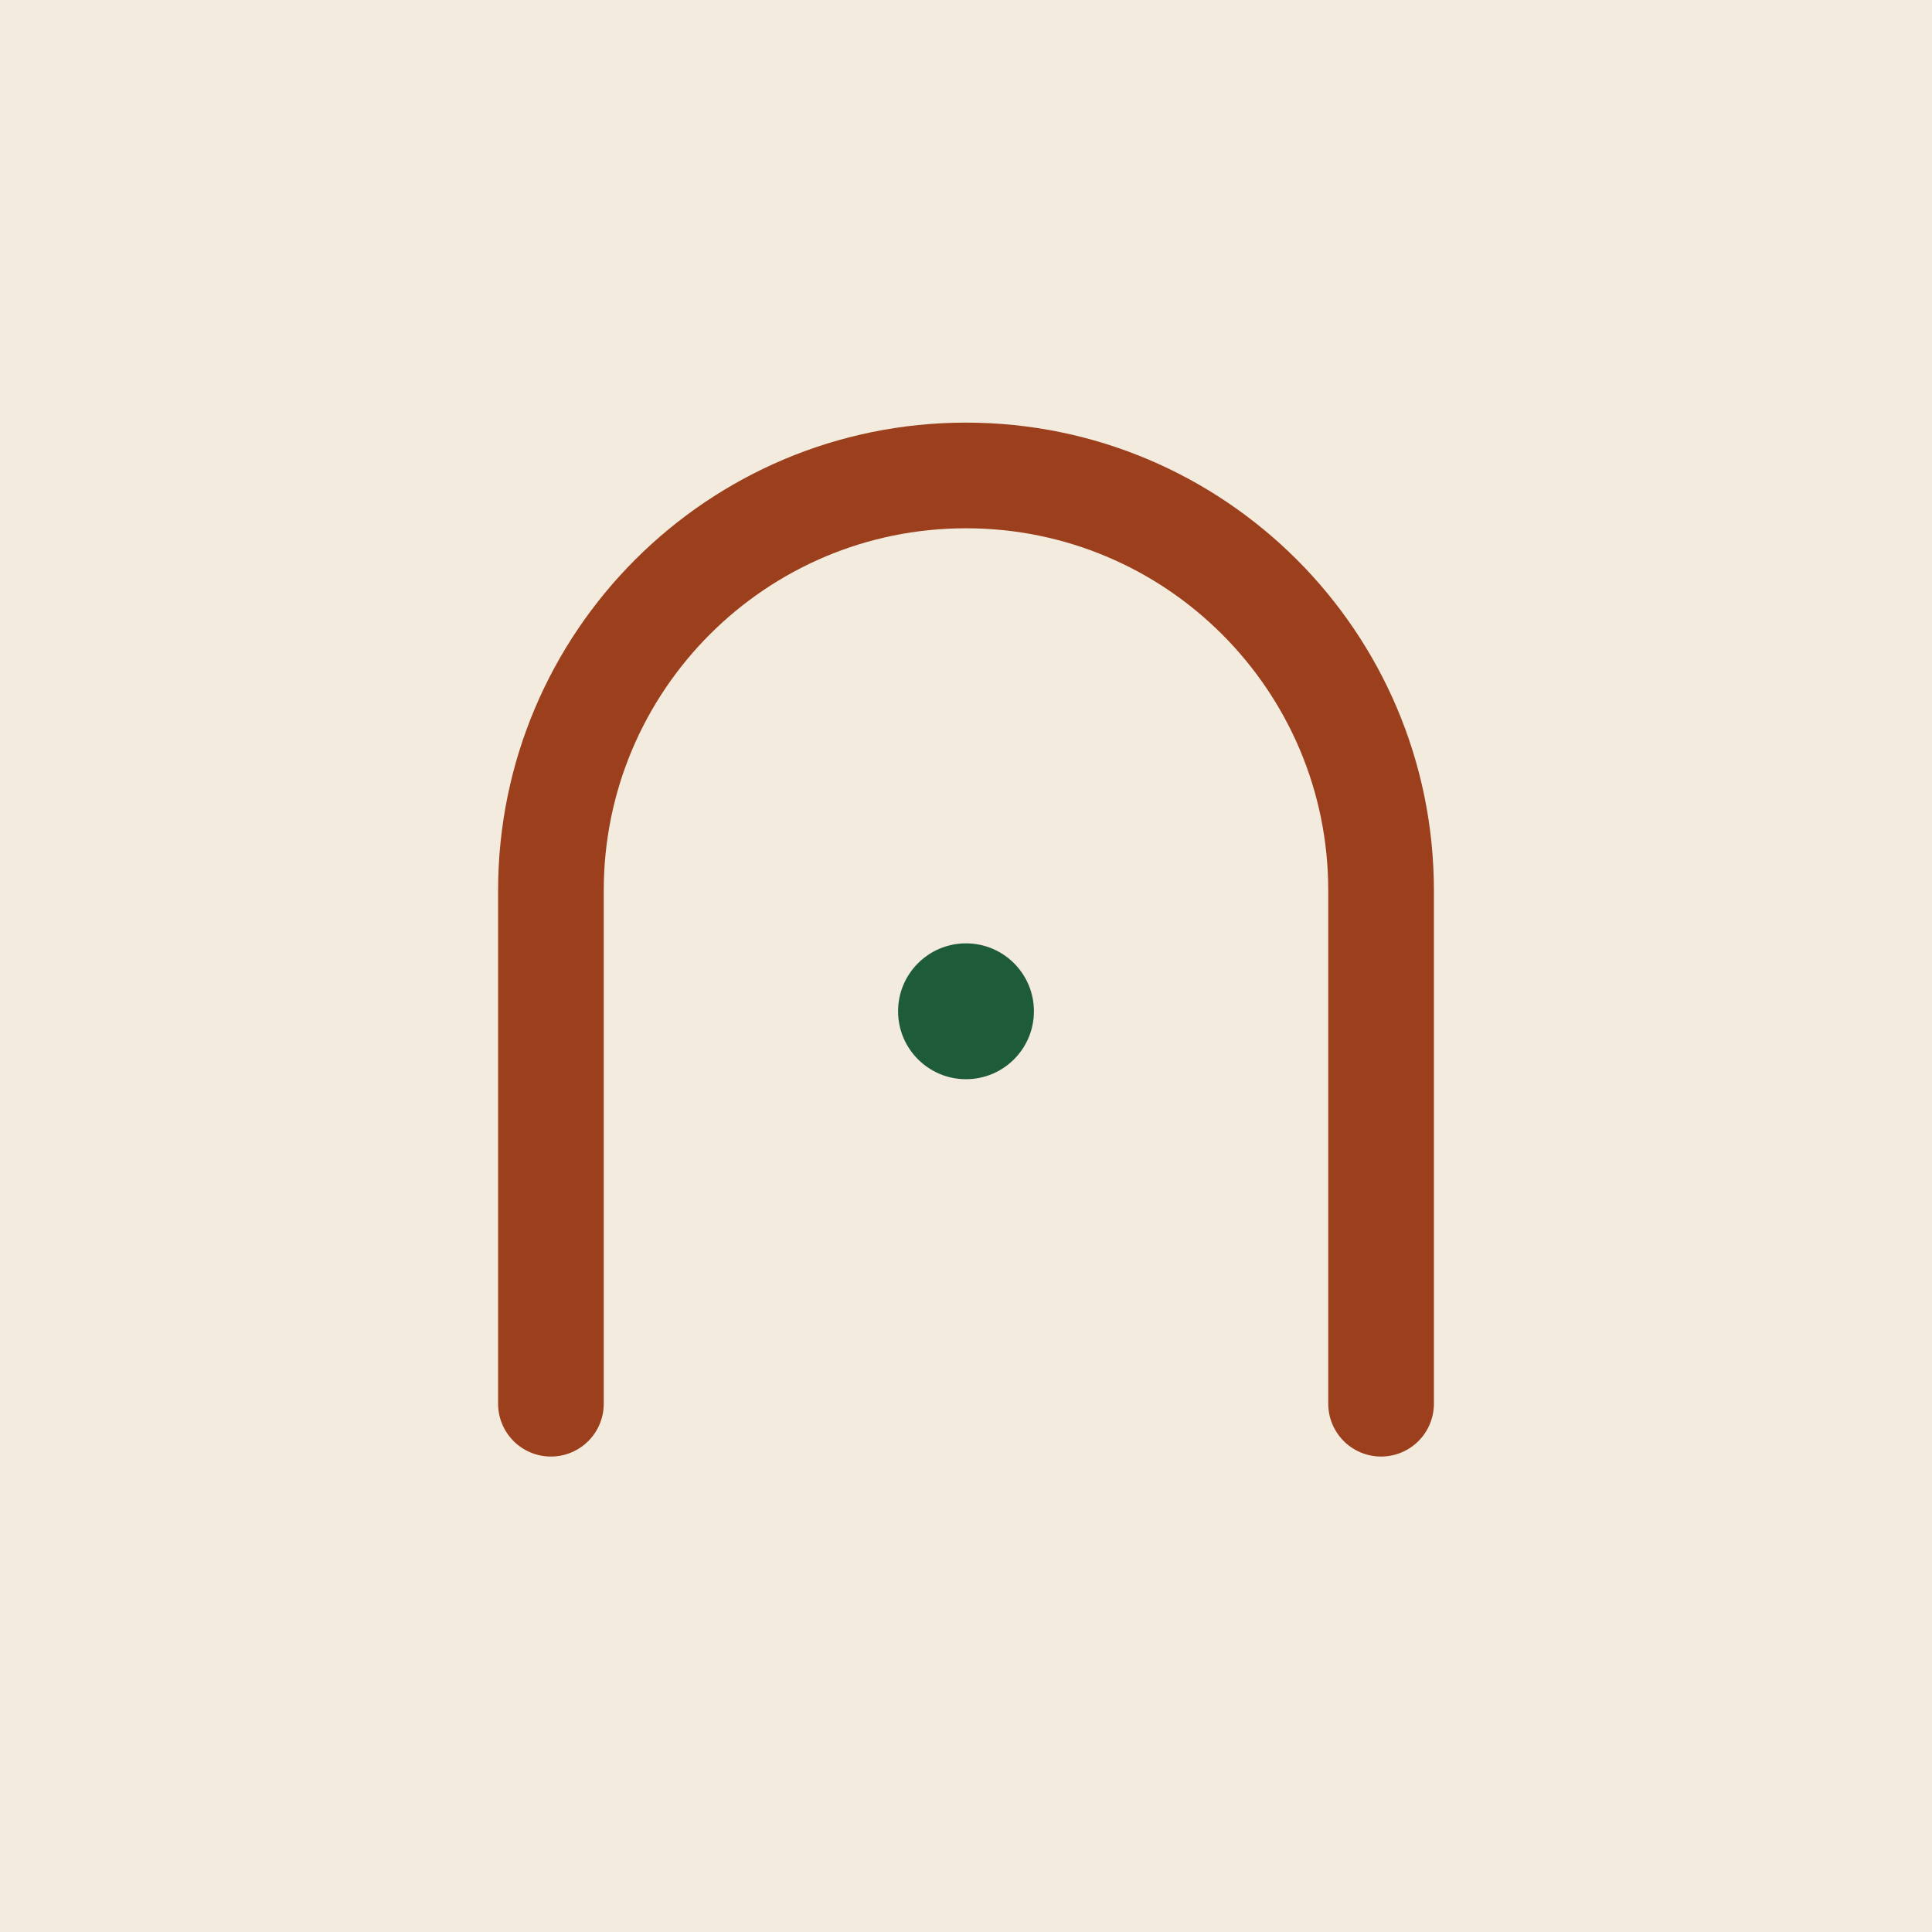
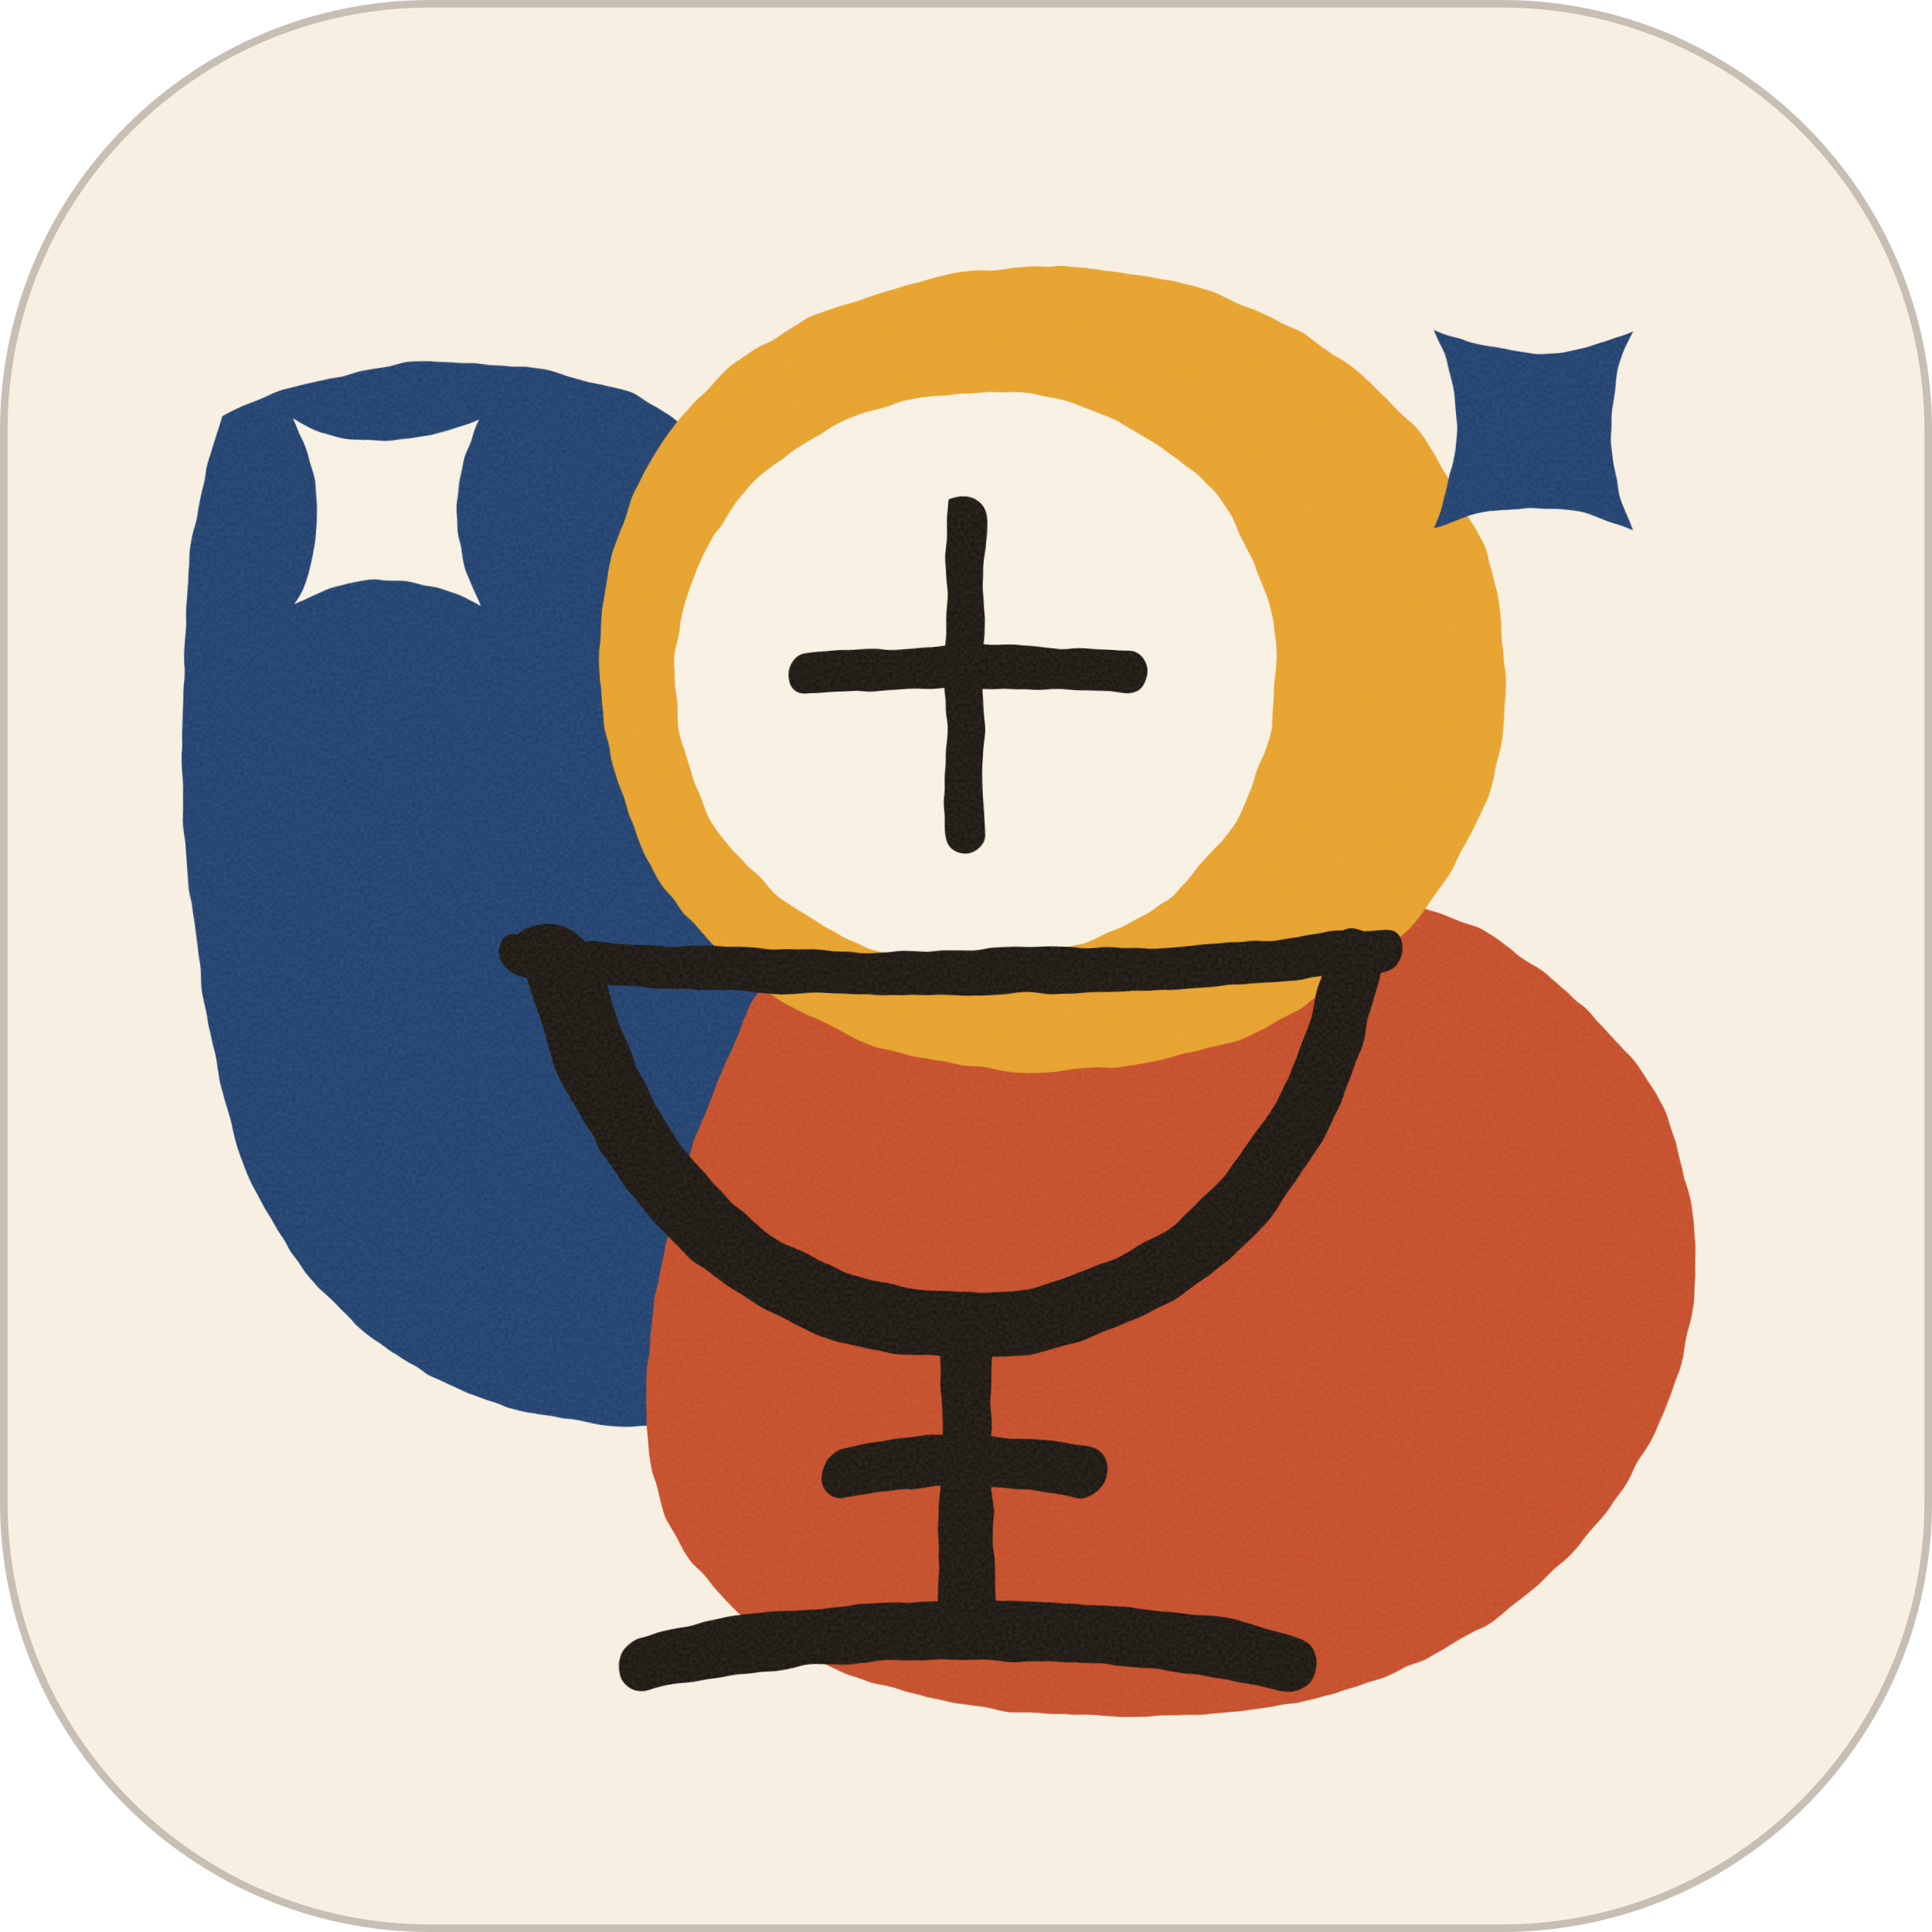
- <svg xmlns="http://www.w3.org/2000/svg" viewBox="0 0 512 512" role="img" aria-label="Misa diaria">
-   <rect width="512" height="512" fill="#F3EBDD" />
-   <path d="M146 372V236a110 110 0 0 1 220 0v136" fill="none" stroke="#9C3F1C" stroke-width="28" stroke-linecap="round" />
-   <circle cx="256" cy="268" r="18" fill="#1E5C38" />
+ <svg xmlns="http://www.w3.org/2000/svg" viewBox="0 0 1024 1024" width="1024" height="1024">
+   <defs>
+     <clipPath id="squircle01">
+       <rect x="0" y="0" width="1024" height="1024" rx="228" ry="228" />
+     </clipPath>
+     <filter id="matissePaper01" x="-5%" y="-5%" width="110%" height="110%" color-interpolation-filters="sRGB">
+       <feTurbulence type="fractalNoise" baseFrequency="0.025" numOctaves="3" seed="7" result="wobble" />
+       <feDisplacementMap in="SourceGraphic" in2="wobble" scale="4.8" xChannelSelector="R" yChannelSelector="G" result="cut" />
+     </filter>
+     <filter id="linenGrain01" x="0%" y="0%" width="100%" height="100%" color-interpolation-filters="sRGB">
+       <feTurbulence type="fractalNoise" baseFrequency="0.55" numOctaves="3" seed="12" result="noise" />
+       <feColorMatrix type="matrix" values="         0 0 0 0 0.85         0 0 0 0 0.78         0 0 0 0 0.68         0 0 0 0.14 0" in="noise" result="linen" />
+       <feComposite in="linen" in2="SourceGraphic" operator="atop" />
+     </filter>
+   </defs>
+   <g clip-path="url(#squircle01)">
+     <rect x="0" y="0" width="1024" height="1024" fill="#F6EFE2" />
+     <g filter="url(#linenGrain01)">
+       <g filter="url(#matissePaper01)">
+         <path d="M 118 220 C 230 165, 395 190, 428 310 C 455 415, 390 595, 430 740 C 310 785, 165 735, 125 605 C 92 495, 85 310, 118 220 Z" fill="#1B3E70" />
+         <path d="M 480 455 C 640 430, 845 470, 892 615 C 925 725, 845 875, 675 905 C 510 925, 360 885, 345 775 C 332 675, 395 470, 480 455 Z" fill="#C64B27" />
+         <path d="M 538 142 C 675 132, 795 225, 798 355 C 802 482, 685 572, 545 568 C 402 564, 312 465, 318 338 C 324 218, 415 150, 538 142 Z" fill="#E8A229" />
+         <path d="M 516 208 C 608 204, 678 272, 676 360 C 674 448, 602 512, 512 510 C 422 508, 354 440, 358 352 C 362 268, 430 212, 516 208 Z" fill="#FAF4E8" />
+         <path d="M 245 360 C 265 320, 265 280, 245 240 C 285 260, 325 260, 365 240 C 345 280, 345 320, 365 360 C 325 340, 285 340, 245 360 Z" fill="#FAF4E8" transform="translate(-45, 25) scale(0.82)" />
+         <path d="M 760 280 C 775 245, 775 210, 760 175 C 795 190, 830 190, 865 175 C 850 210, 850 245, 865 280 C 830 265, 795 265, 760 280 Z" fill="#1B3E70" />
+         <path d="M 503 265 C 512 262, 524 265, 523 278 C 521 318, 520 392, 522 442 C 522 454, 502 455, 501 440 C 500 390, 501 318, 503 265 Z" fill="#17120E" />
+         <path d="M 426 346 C 472 342, 554 340, 600 345 C 612 347, 611 367, 596 367 C 550 364, 474 365, 426 368 C 414 368, 414 348, 426 346 Z" fill="#17120E" />
+         <path d="M 278 492 C 296 485, 315 496, 320 515 C 346 624, 422 686, 514 685 C 606 684, 682 618, 704 506 C 708 486, 734 488, 732 512 C 708 646, 618 718, 514 720 C 408 722, 314 652, 278 514 C 274 500, 272 495, 278 492 Z" fill="#17120E" />
+         <path d="M 274 495 C 392 508, 618 506, 732 492 C 745 490, 748 512, 730 515 C 614 530, 392 532, 276 518 C 260 515, 262 493, 274 495 Z" fill="#17120E" />
+         <path d="M 498 705 C 506 705, 526 705, 526 715 C 525 758, 526 815, 528 855 C 528 868, 498 868, 498 855 C 499 815, 499 758, 498 705 Z" fill="#17120E" />
+         <path d="M 446 768 C 485 758, 542 758, 578 768 C 592 772, 588 795, 572 794 C 538 786, 488 786, 448 794 C 432 796, 432 772, 446 768 Z" fill="#17120E" />
+         <path d="M 338 868 C 425 842, 602 842, 688 868 C 706 874, 700 900, 678 896 C 594 874, 432 874, 346 896 C 325 900, 320 874, 338 868 Z" fill="#17120E" />
+       </g>
+     </g>
+   </g>
+   <rect x="2" y="2" width="1020" height="1020" rx="226" ry="226" fill="none" stroke="rgba(35,22,14,0.22)" stroke-width="4" />
</svg>
